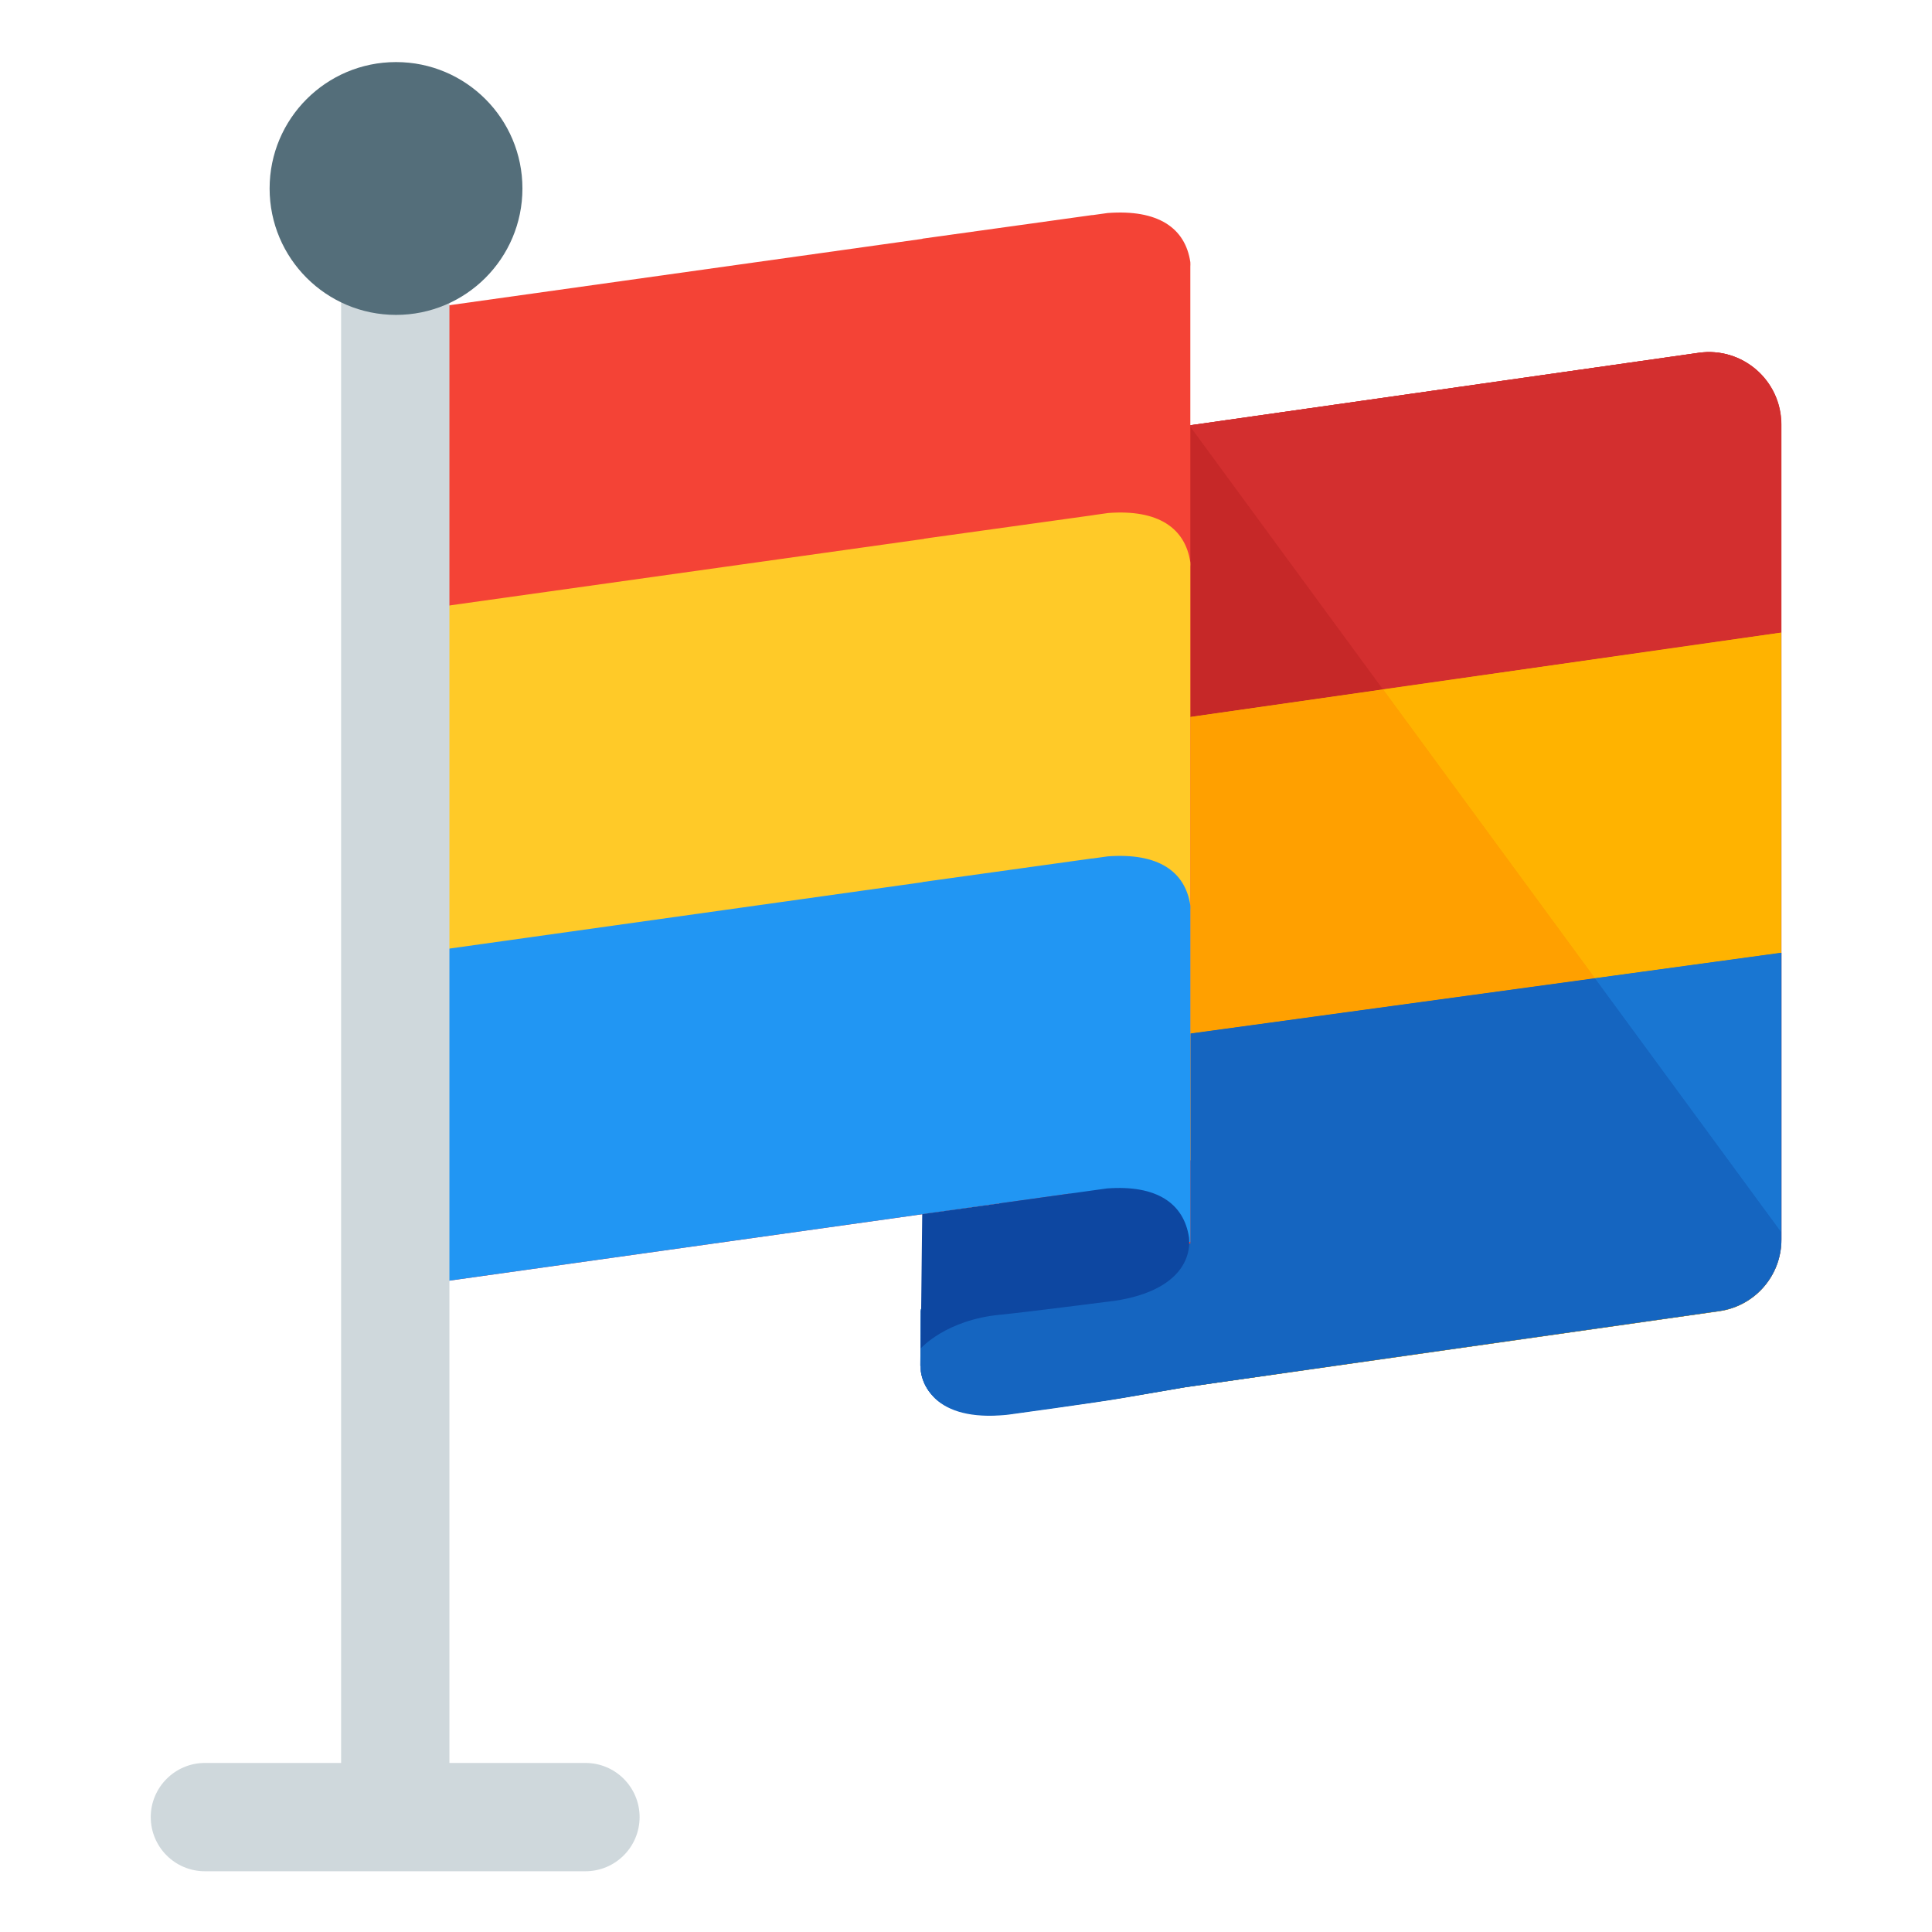
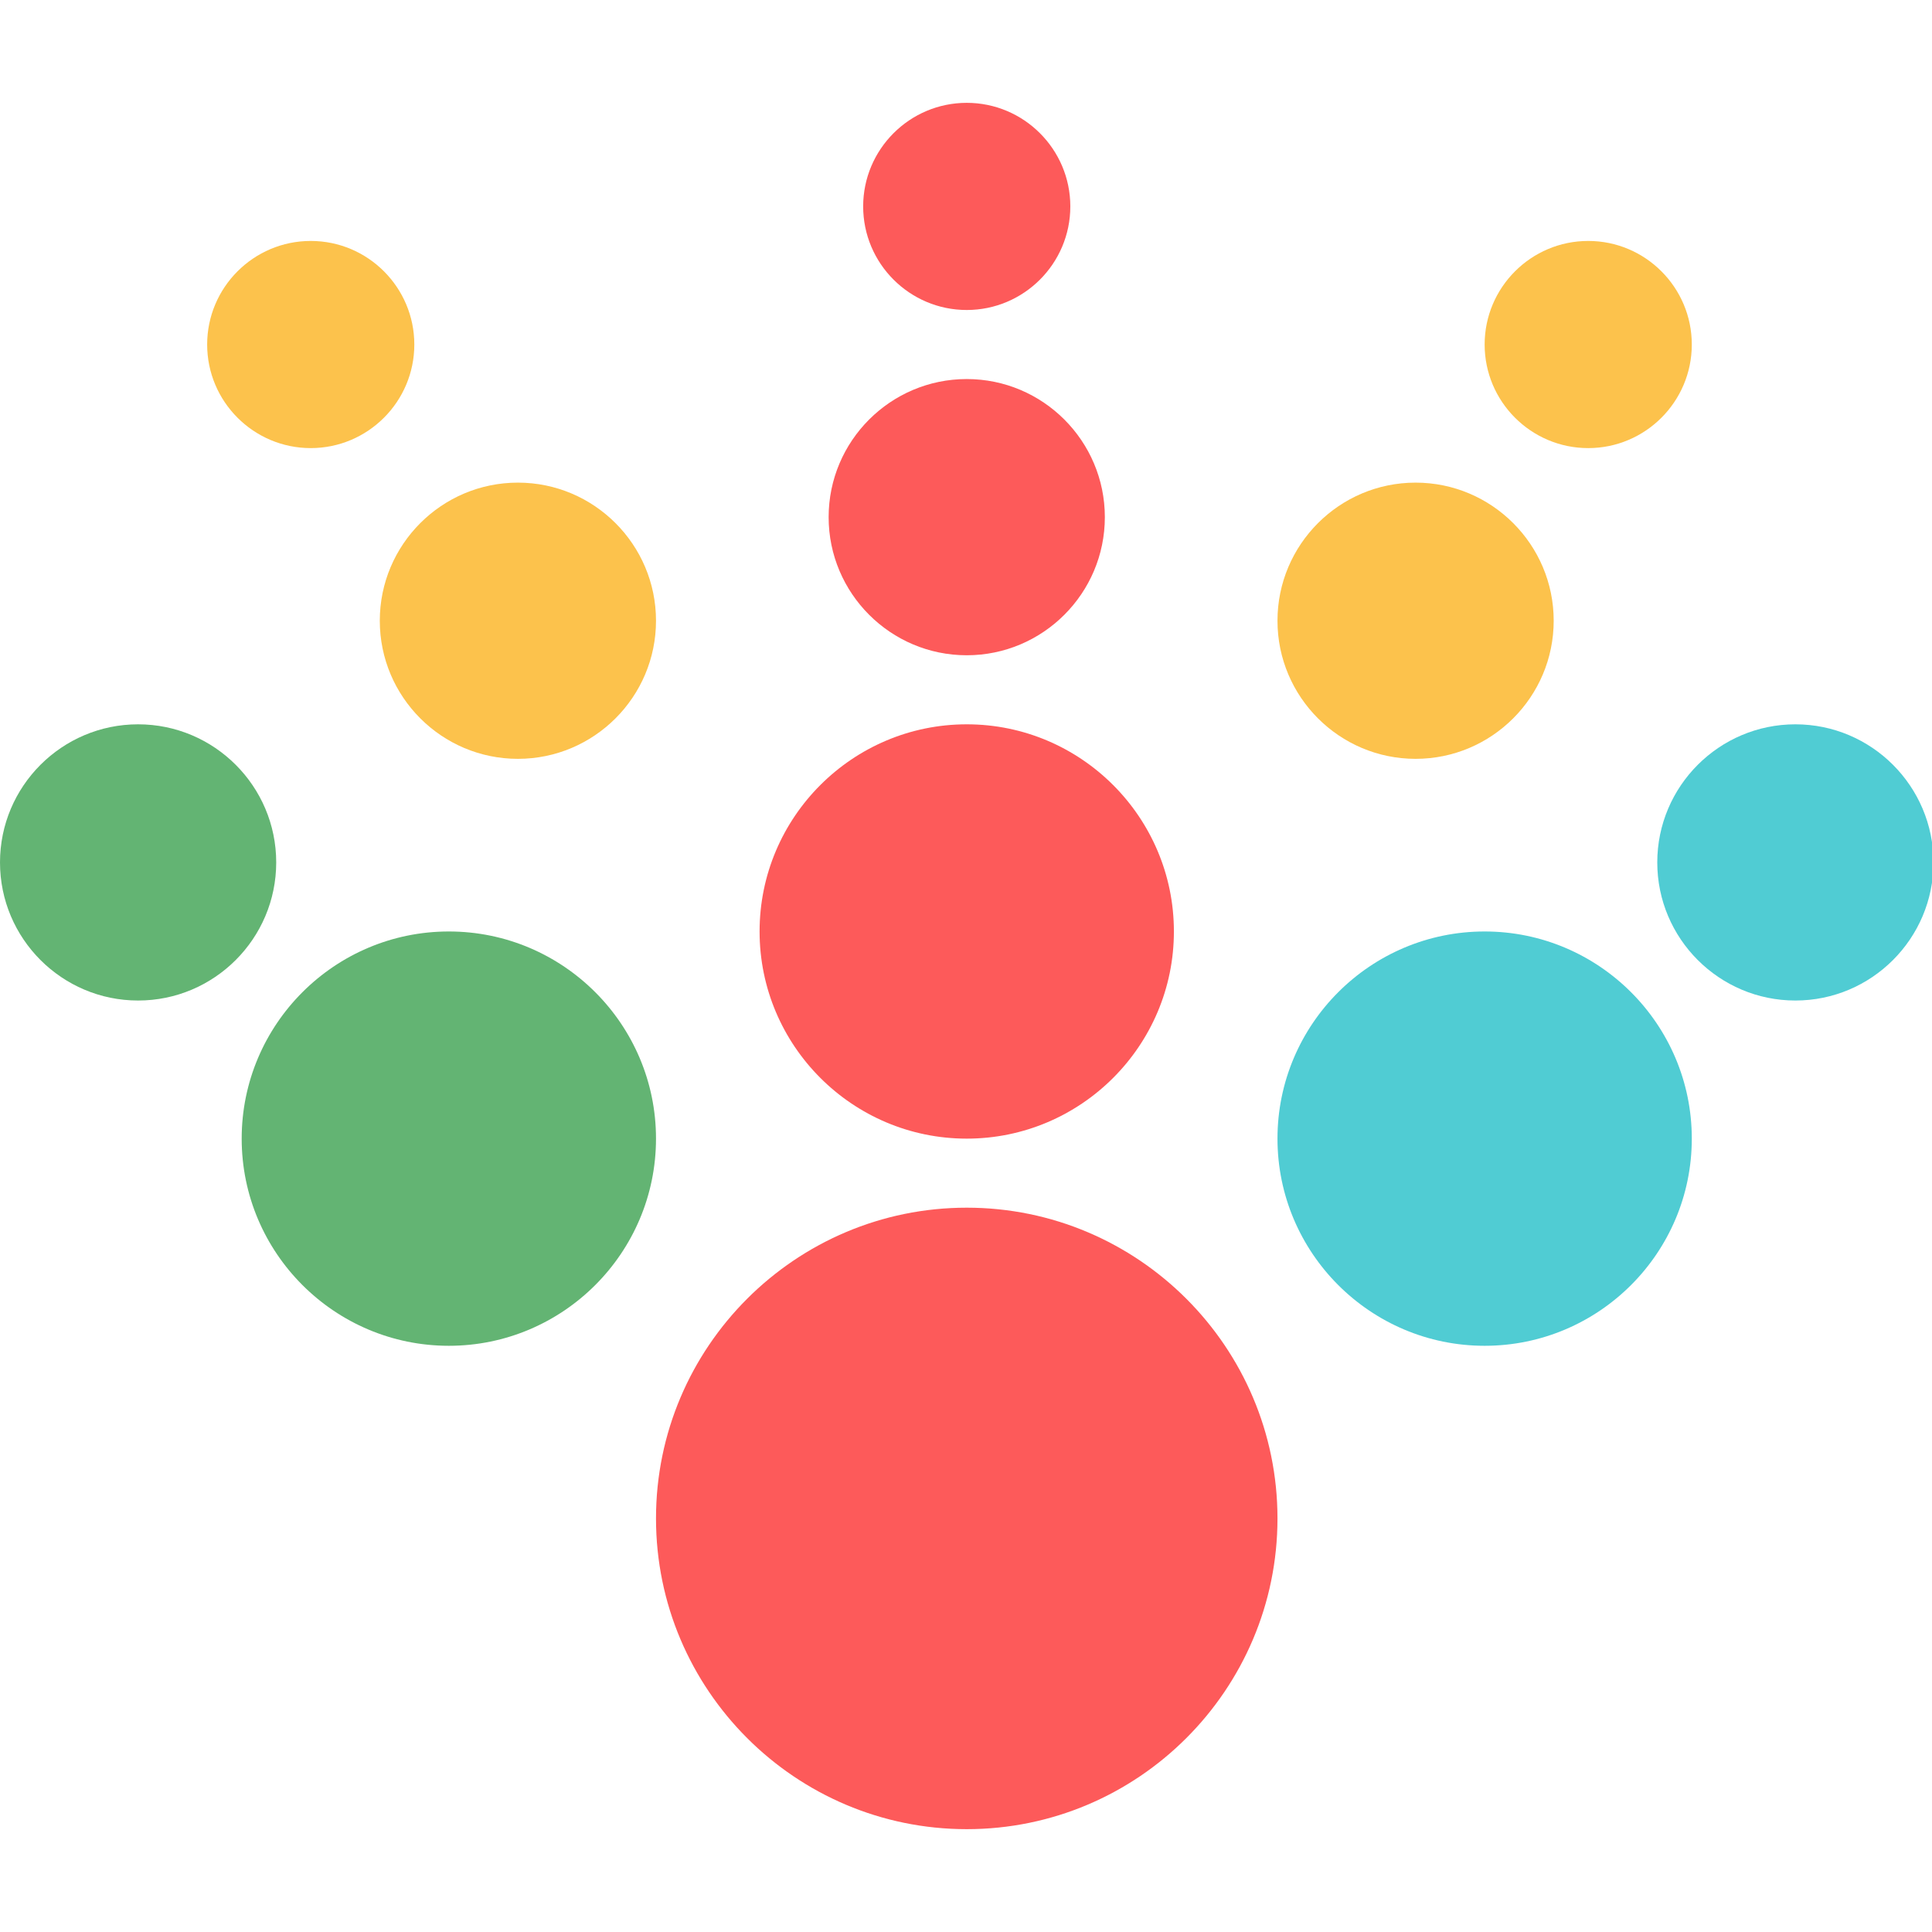
- <svg xmlns="http://www.w3.org/2000/svg" t="1566455495589" class="icon" viewBox="0 0 1024 1024" version="1.1" p-id="960" width="64" height="64">
-   <path d="M900.4 187l-370.6 52.8V690l-6.4 0.8c-6.3 1.2-11.6 2.9-16.2 5v-1.3h-19.1l-0.2 29.5h0.2c0 1.1 0 2.1 0.1 3.2 2.3 13.3 15.3 25.7 46.4 22.3 0 0 48.3-6.5 60.6-8.7 14.3-2.4 25.4-4.3 33-5.6l283.1-40.3c18.9-2.7 32.9-18.8 32.9-37.9V224.9c-0.1-23.3-20.7-41.2-43.8-37.9z" fill="#D32F2F" p-id="961" />
-   <path d="M944.1 444.4V657c0 19-14 35.2-32.9 37.9l-283.1 40.3c-7.5 1.3-18.6 3.2-33 5.6-12.4 2.1-60.6 8.7-60.6 8.7-31.1 3.4-44.2-8.9-46.4-22.3-0.1-1.1-0.1-2.1-0.1-3.2h-0.2l0.2-29.5h19.1v1.3c4.6-2.1 9.9-3.8 16.2-5l6.4-0.8V507.6l414.4-63.2z" fill="#1565C0" p-id="962" />
-   <path d="M900.4 187l-370.6 52.8v154.5l414.3-59.1V224.9c0-23.3-20.6-41.2-43.7-37.9z" fill="#D32F2F" p-id="963" />
-   <path d="M529.8 690v59.9c1.5-0.1 3.1-0.2 4.7-0.4 0 0 48.3-6.5 60.6-8.6 14.3-2.4 25.4-4.3 33-5.6L911.2 695c18.9-2.7 32.9-18.8 32.9-37.9V335.3l-414.3 59.1V690z" fill="#E2A803" p-id="964" />
-   <path d="M944.1 335.3l-414.3 59.1v167.2L944.1 505v152z" fill="#E2A803" p-id="965" />
-   <path d="M529.8 561.6V690l-6.4 0.8c-6.3 1.2-11.6 2.9-16.2 5v-1.3h-19.1l-0.2 29.5h0.2c0 1.1 0 2.1 0.1 3.2 2.1 12.7 14 24.4 41.7 22.6 1.5-0.1 3.1-0.2 4.7-0.4 0 0 48.3-6.5 60.6-8.6 14.3-2.4 25.4-4.3 33-5.6l283.1-40.3c18.9-2.7 32.9-18.8 32.9-37.9V505l-414.4 56.6z" fill="#1565C0" p-id="966" />
-   <path d="M630.3 225.5l-100.5 14.4v154.5l47.9-6.8z" fill="#D32F2F" p-id="967" />
-   <path d="M943.9 335.3V224.9c0-23.3-20.6-41.2-43.7-37.9l-270.1 38.5 102.7 139.9 211.1-30.1z" fill="#D32F2F" p-id="968" />
-   <path d="M845.2 518.5l98.7-13.5V335.3l-211 30.1z" fill="#FFB300" p-id="969" />
-   <path d="M529.8 394.4v140.7l47.9-147.5z" fill="#E2A803" p-id="970" />
-   <path d="M494.9 740.3l-4.3-5.9c1 2.1 2.5 4.1 4.3 5.9z" fill="#1565C0" p-id="971" />
-   <path d="M943.9 653.1V505l-98.7 13.5z" fill="#1976D2" p-id="972" />
-   <path d="M630.4 225.5h-0.1 0.1z" fill="#9E9E9E" p-id="973" />
-   <path d="M733 365.4L630.4 225.5h-0.1l-52.6 162.1z" fill="#C62828" p-id="974" />
-   <path d="M845.4 518.5L733.1 365.4l-155.3 22.2-47.9 147.5v26.5z" fill="#FFA000" p-id="975" />
-   <path d="M529.7 750.2c1.5-0.1 3.1-0.2 4.7-0.4 0 0 48.3-6.6 60.6-8.8 14.3-2.5 25.4-4.4 33-5.7l283.1-41c18.9-2.7 32.9-19.1 32.9-38.5v1.2-4l-98.7-134.5L530 561.6v127.7l-6.5 0.8c-6.4 1.2-11.8 2.9-16.5 5v-1.3h-19l-0.2 30h0.2c0 1.1 0 2.1 0.1 3.3 0.4 2.5 1.2 5 2.4 7.3l4.3 6c6.3 6.6 17.4 10.9 34.9 9.8z" fill="#1565C0" p-id="976" />
-   <path d="M630.9 576.5V141.3c0-0.8 0.1-1.6 0-2.4-2.7-18.1-17.1-28-43.8-26l-7.9 1.1h-0.4l-89.9 12.5v0.1l-278 39v517l356-50v34.8l64-8.3v-82.6z" fill="#F44336" p-id="977" />
-   <path d="M630.9 614.9V300.4c0-0.8 0.1-1.6 0-2.4-2.7-18.1-17-28.1-43.5-26.1l-7.8 1.1h0.5-0.3l-89.9 12.5v0.1l-278 39V615h419z" fill="#FFCA28" p-id="978" />
-   <path d="M630.9 479.9c-2.7-18.1-17.1-28-43.8-26l-7.9 1.1h-0.4l-89.9 12.5v0.1l-278 39v176l356-50v33.9l64-8.3V482.3c0-0.8 0.1-1.6 0-2.4z" fill="#2196F3" p-id="979" />
-   <path d="M591.2 689.4s-48.3 6.2-60.8 7.4c-29.1 2.7-42.4 17.9-42.4 17.9l0.8-71.2 97.9-13.6c26.5-2 40.8 8 43.5 26 1.3 13.4-8 28.7-39 33.5z" fill="#0D47A1" p-id="980" />
-   <path d="M180.8 82.7h57.4v880.4h-57.4z" fill="#CFD8DC" p-id="981" />
-   <path d="M310.3 991.8H108.6c-15.9 0-28.7-12.9-28.7-28.7s12.9-28.7 28.7-28.7h201.7c15.9 0 28.7 12.9 28.7 28.7s-12.8 28.7-28.7 28.7z" fill="#CFD8DC" p-id="982" />
-   <path d="M209.9 99.9m-67 0a67 67 0 1 0 134 0 67 67 0 1 0-134 0Z" fill="#546E7A" p-id="983" />
+ <svg xmlns="http://www.w3.org/2000/svg" t="1566531903925" class="icon" viewBox="0 0 1146 1024" version="1.1" p-id="2270" width="64" height="64">
+   <path d="M573.44 655.36c-101.642 0-184.32 82.678-184.32 184.32s82.678 184.32 184.32 184.32 184.32-82.678 184.32-184.32-82.683-184.32-184.32-184.32zM573.44 614.4c67.758 0 122.88-55.122 122.88-122.88s-55.122-122.88-122.88-122.88c-67.763 0-122.88 55.122-122.88 122.88s55.122 122.88 122.88 122.88z" fill="#FD5A5A" p-id="2271" />
+   <path d="M880.64 491.52c-67.763 0-122.88 55.122-122.88 122.88s55.117 122.88 122.88 122.88c67.758 0 122.88-55.122 122.88-122.88s-55.122-122.88-122.88-122.88z" fill="#50CCD3" p-id="2272" />
+   <path d="M266.24 491.52c-67.763 0-122.88 55.122-122.88 122.88s55.117 122.88 122.88 122.88c67.758 0 122.88-55.122 122.88-122.88S333.998 491.52 266.24 491.52z" fill="#63B473" p-id="2273" />
+   <path d="M573.44 327.68c45.179 0 81.92-36.741 81.92-81.92s-36.741-81.92-81.92-81.92c-45.184 0-81.92 36.741-81.92 81.92s36.736 81.92 81.92 81.92z" fill="#FD5A5A" p-id="2274" />
+   <path d="M839.68 389.12c45.179 0 81.92-36.741 81.92-81.92s-36.741-81.92-81.92-81.92c-45.184 0-81.92 36.741-81.92 81.92s36.736 81.92 81.92 81.92zM307.2 389.12c45.179 0 81.92-36.741 81.92-81.92s-36.741-81.92-81.92-81.92c-45.184 0-81.92 36.741-81.92 81.92s36.736 81.92 81.92 81.92z" fill="#FCC24C" p-id="2275" />
+   <path d="M573.44 122.88c33.879 0 61.44-27.561 61.44-61.44s-27.561-61.44-61.44-61.44-61.44 27.561-61.44 61.44 27.561 61.44 61.44 61.44z" fill="#FD5A5A" p-id="2276" />
+   <path d="M184.32 204.8c33.879 0 61.44-27.561 61.44-61.44s-27.561-61.44-61.44-61.44-61.44 27.561-61.44 61.44 27.561 61.44 61.44 61.44zM942.08 204.8c33.879 0 61.44-27.561 61.44-61.44s-27.561-61.44-61.44-61.44-61.44 27.561-61.44 61.44 27.561 61.44 61.44 61.44z" fill="#FCC24C" p-id="2277" />
+   <path d="M1064.96 368.64c-45.184 0-81.92 36.741-81.92 81.92s36.741 81.92 81.92 81.92 81.92-36.741 81.92-81.92-36.741-81.92-81.92-81.92z" fill="#50CCD3" p-id="2278" />
+   <path d="M81.92 368.64C36.736 368.64 0 405.381 0 450.56s36.741 81.92 81.92 81.92 81.92-36.741 81.92-81.92-36.741-81.92-81.92-81.92z" fill="#63B473" p-id="2279" />
</svg>
